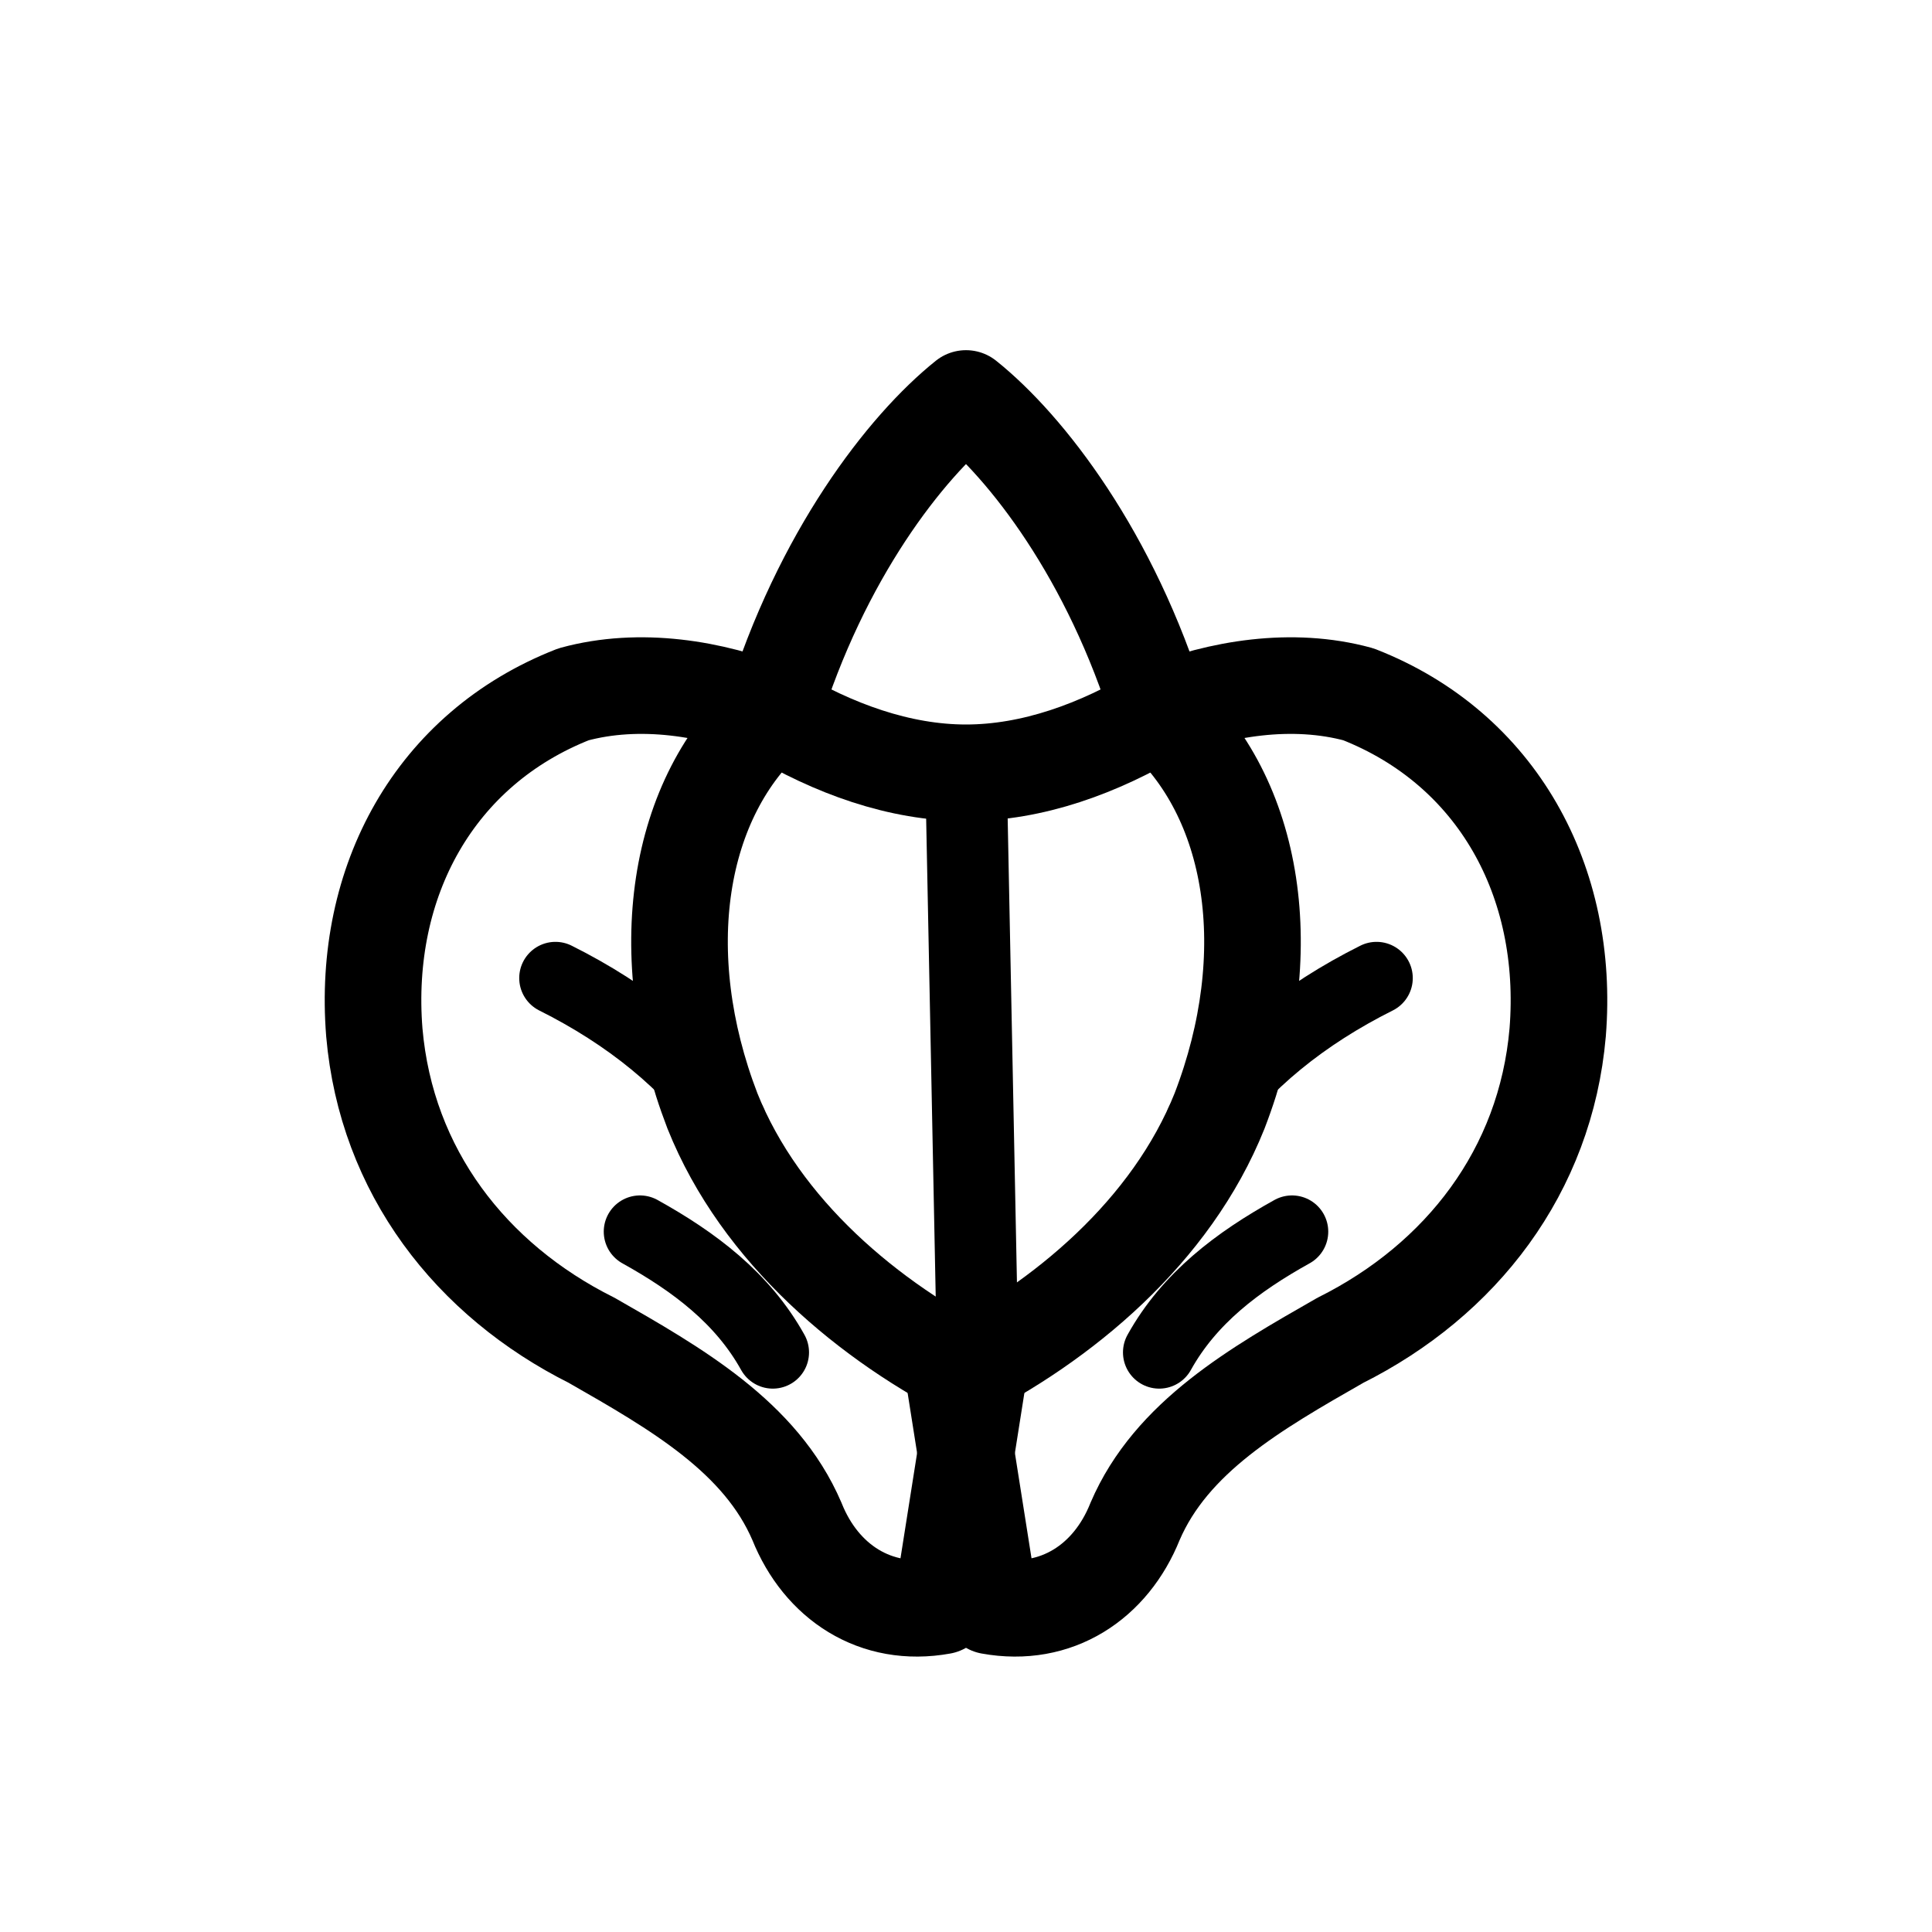
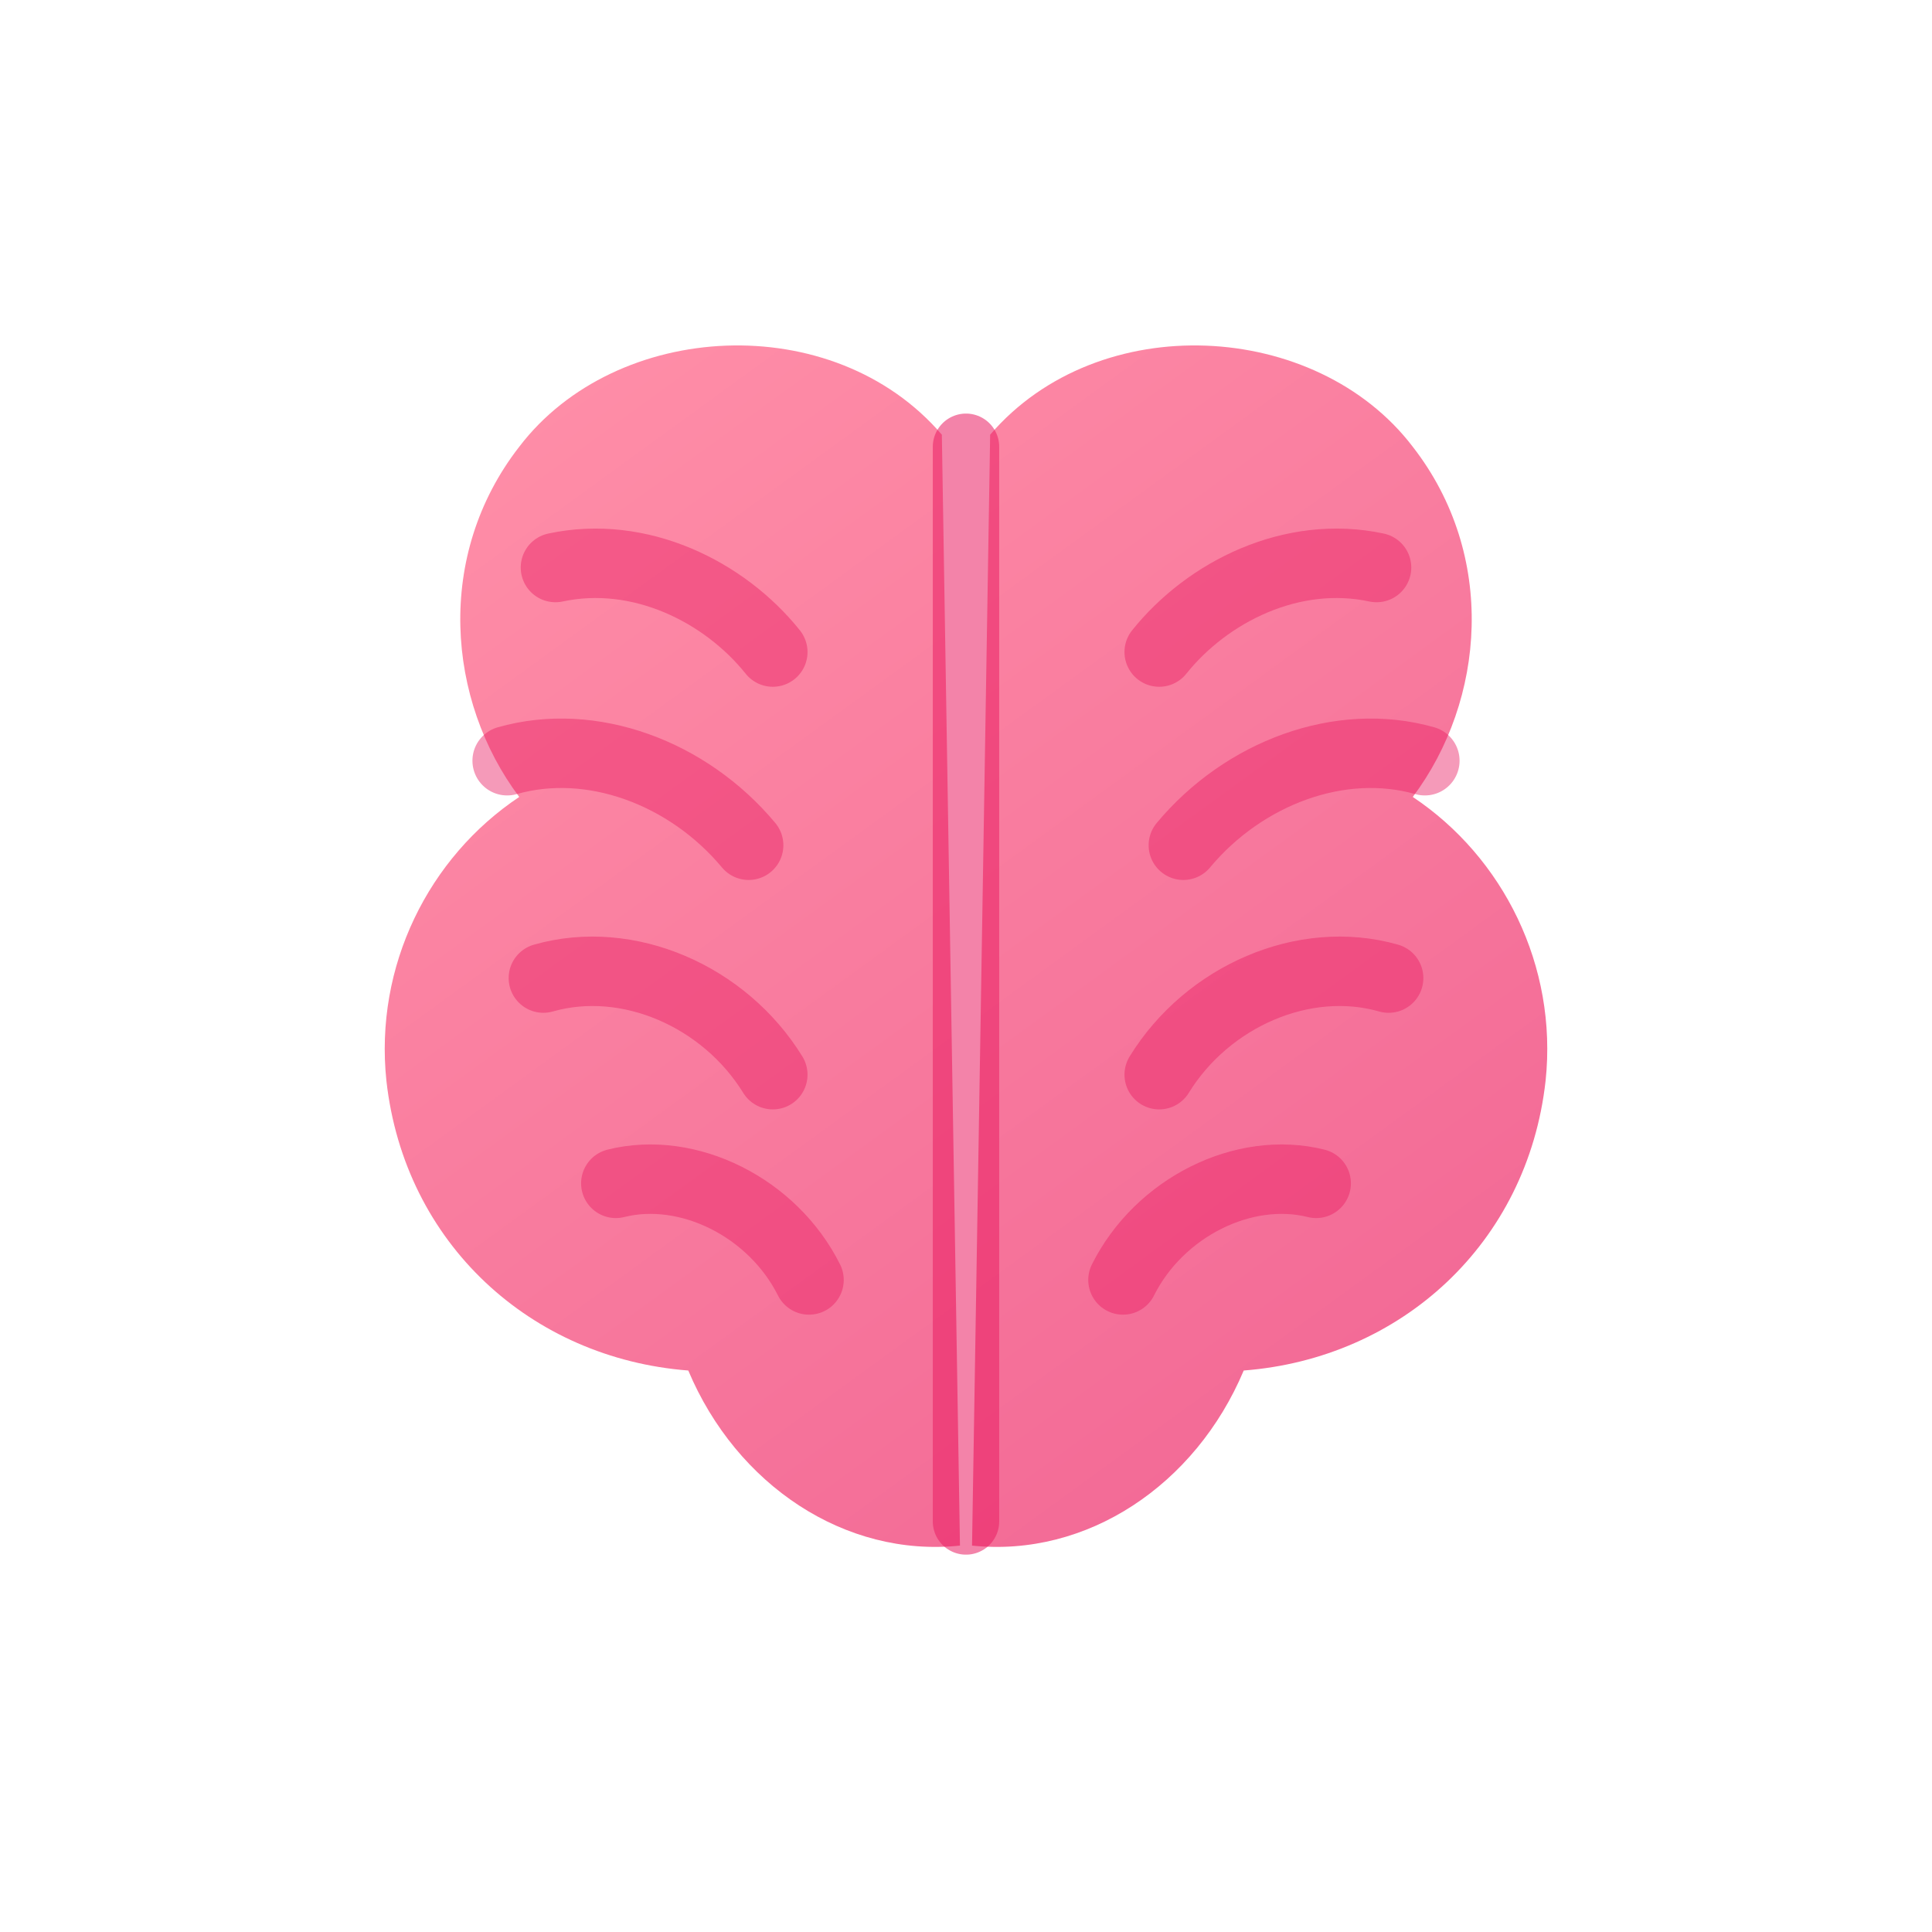
<svg xmlns="http://www.w3.org/2000/svg" viewBox="0 0 32 32" fill="none">
-   <path stroke="currentColor" stroke-width="1.6" stroke-linecap="round" stroke-linejoin="round" d="M9.5 11.5        C7.2 12.4 6 14.6 6.2 17.1        C6.4 19.4 7.8 21.2 9.8 22.2        C11.2 23 12.6 23.8 13.2 25.2        C13.6 26.2 14.5 26.8 15.6 26.6        L16.2 22.8        C14.4 21.9 12.6 20.4 11.8 18.4        C10.8 15.8 11.2 13.2 12.8 11.8        C11.8 11.4 10.6 11.2 9.5 11.5        Z" />
-   <path stroke="currentColor" stroke-width="1.6" stroke-linecap="round" stroke-linejoin="round" d="M22.5 11.5        C24.8 12.4 26 14.6 25.8 17.1        C25.6 19.4 24.2 21.2 22.2 22.2        C20.8 23 19.4 23.8 18.8 25.2        C18.4 26.2 17.5 26.8 16.4 26.6        L15.8 22.8        C17.6 21.9 19.4 20.4 20.2 18.4        C21.2 15.8 20.8 13.2 19.2 11.8        C20.2 11.4 21.4 11.2 22.5 11.5        Z" />
-   <path stroke="currentColor" stroke-width="1.6" stroke-linecap="round" stroke-linejoin="round" d="M12.8 11.8        C13.6 9.2 15 7.4 16 6.6        C17 7.4 18.4 9.2 19.2 11.8        C18.2 12.4 17.1 12.8 16 12.8        C14.9 12.8 13.8 12.4 12.8 11.8        Z" />
-   <path stroke="currentColor" stroke-width="1.35" stroke-linecap="round" d="M16 12.8 L16.2 22.8" />
-   <path stroke="currentColor" stroke-width="1.2" stroke-linecap="round" d="M9.2 16.2 C10.4 16.8 11.4 17.6 12.1 18.6        M22.8 16.2 C21.6 16.8 20.6 17.6 19.9 18.6        M10.6 20.4 C11.5 20.9 12.3 21.5 12.8 22.4        M21.4 20.4 C20.5 20.9 19.7 21.5 19.2 22.4" />
+   <defs>
+     <linearGradient id="brainFill" x1="8" y1="6" x2="24" y2="28" gradientUnits="userSpaceOnUse">
+       <stop stop-color="#FF8FA8" />
+       <stop offset="1" stop-color="#F06292" />
+     </linearGradient>
+   </defs>
+   <path fill="url(#brainFill)" d="M15.6 7.2        C13.8 5.1 10.2 5.3 8.6 7.4        C7.2 9.2 7.4 11.6 8.6 13.2        C7.1 14.2 6.2 16 6.4 17.9        C6.7 20.6 8.8 22.5 11.4 22.7        C12.2 24.6 14 25.8 15.9 25.6        L15.6 7.2Z" />
+   <path fill="url(#brainFill)" d="M16.4 7.2        C18.2 5.1 21.8 5.3 23.4 7.4        C24.8 9.2 24.6 11.6 23.4 13.2        C24.9 14.2 25.8 16 25.6 17.9        C25.3 20.6 23.2 22.5 20.6 22.7        C19.8 24.6 18 25.8 16.1 25.6        L16.4 7.2Z" />
+   <path stroke="#E91E63" stroke-width="1.1" stroke-linecap="round" opacity="0.55" d="M16 7.4 V25.2" />
+   <path stroke="#E91E63" stroke-width="1.15" stroke-linecap="round" opacity="0.45" fill="none" d="M9.2 9.4 C10.6 9.1 12 9.8 12.8 10.8        M8.4 12.6 C9.8 12.2 11.4 12.8 12.4 14        M9 16.2 C10.4 15.8 12 16.5 12.8 17.8        M10.2 19.6 C11.4 19.3 12.8 20 13.4 21.2        M22.8 9.4 C21.4 9.1 20 9.8 19.2 10.8        M23.6 12.6 C22.2 12.2 20.6 12.8 19.6 14        M23 16.2 C21.6 15.8 20 16.5 19.2 17.8        M21.8 19.6 C20.6 19.3 19.2 20 18.6 21.2" />
</svg>
